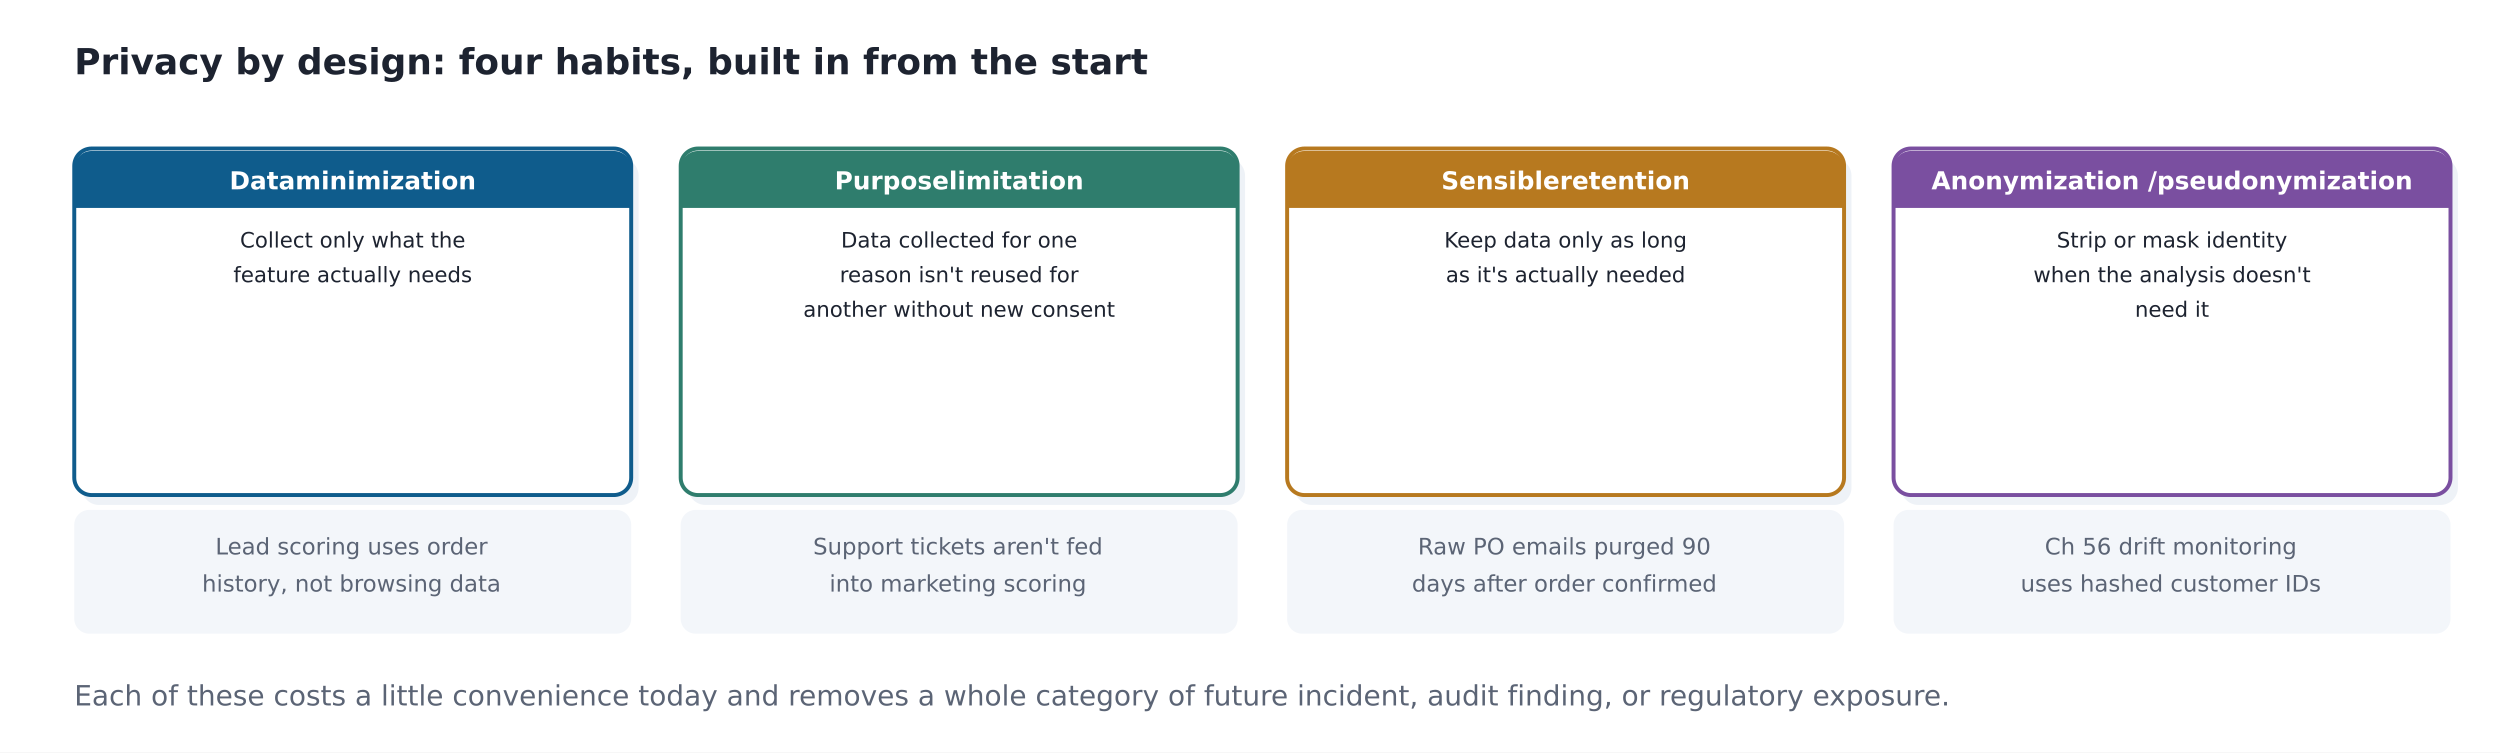
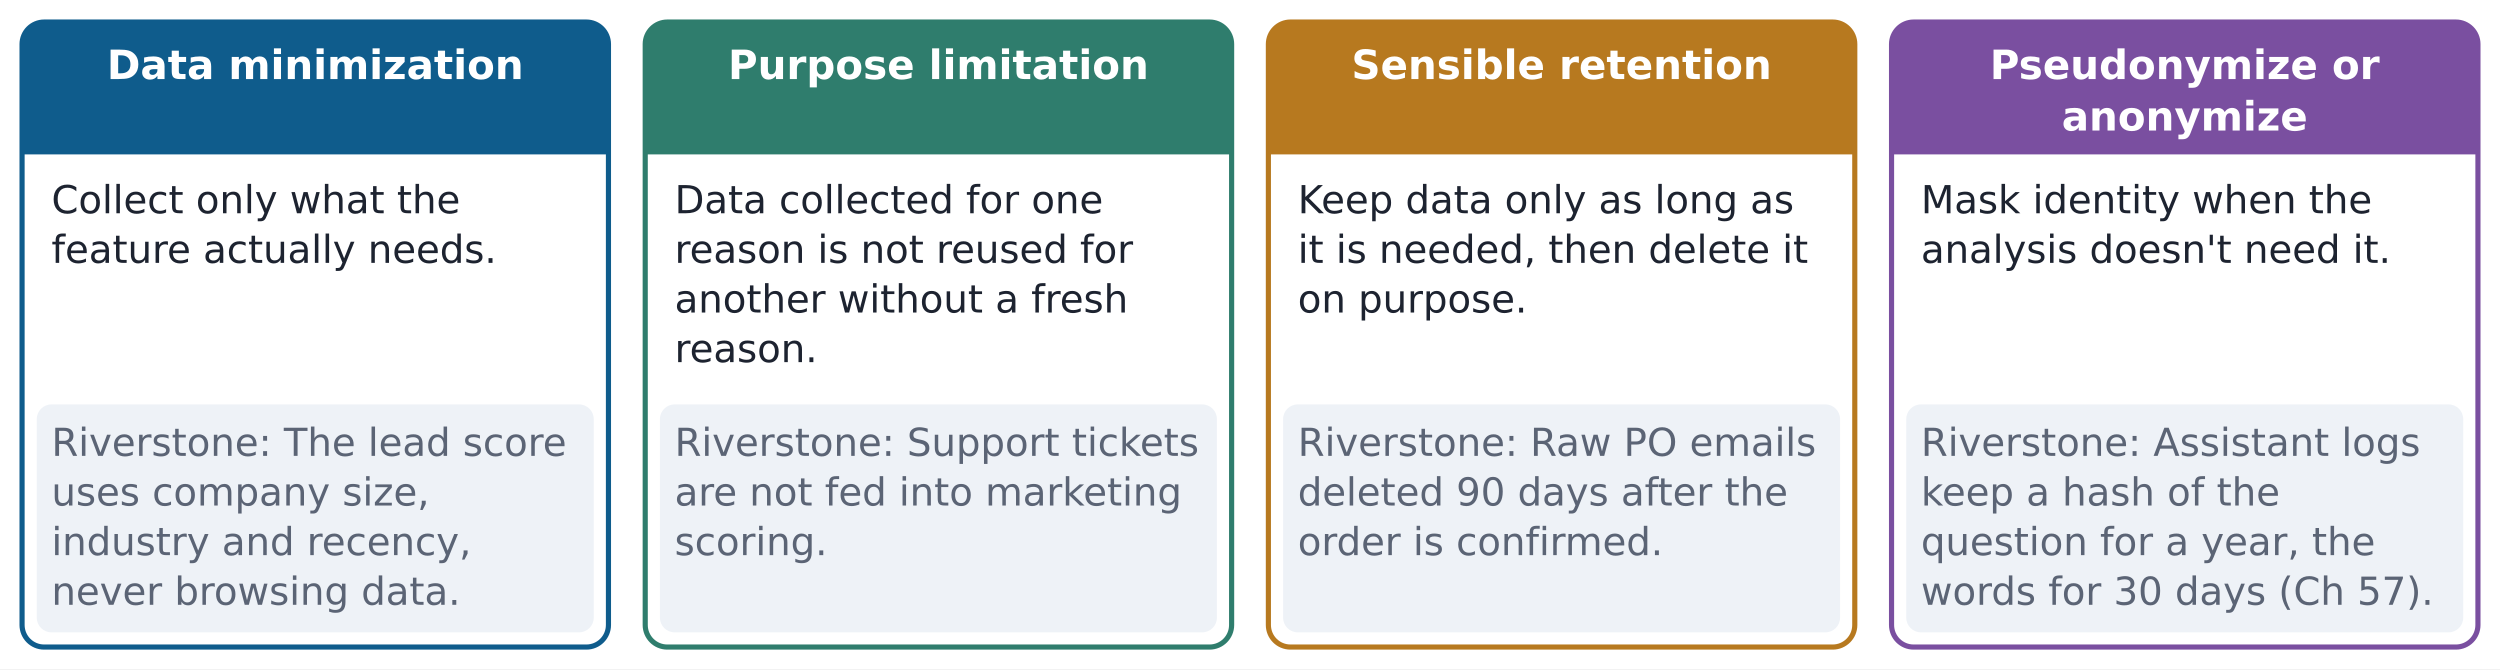
- <svg xmlns="http://www.w3.org/2000/svg" width="1010" height="304" viewBox="0 0 1010 304" font-family="DejaVu Sans, Arial, sans-serif">
-   <rect width="1010" height="304" fill="#ffffff" />
-   <text x="30" y="30" font-size="14.5" fill="#1d2330" font-weight="bold" text-anchor="start" font-family="Poppins, DejaVu Sans, sans-serif">Privacy by design: four habits, built in from the start</text>
-   <rect x="33" y="64" width="225" height="140" rx="7" fill="#eef2f7" stroke="none" stroke-width="1" />
-   <rect x="30" y="60" width="225" height="140" rx="7" fill="#fff" stroke="#0f5c8c" stroke-width="1.6" />
-   <path d="M30,68 a7,7 0 0 1 7,-7 H248 a7,7 0 0 1 7,7 V84 H30 Z" fill="#0f5c8c" />
-   <text x="142.5" y="76.5" font-size="10" fill="#fff" font-weight="bold" text-anchor="middle" font-family="Poppins, DejaVu Sans, sans-serif">Data
- minimization</text>
-   <text x="142.5" y="100" font-size="8.6" fill="#1d2330" font-weight="normal" text-anchor="middle">Collect only what the</text>
-   <text x="142.5" y="114" font-size="8.6" fill="#1d2330" font-weight="normal" text-anchor="middle">feature actually needs</text>
-   <rect x="30" y="206" width="225" height="50" rx="6" fill="#f3f6fa" stroke="none" stroke-width="1" />
-   <text x="142" y="224" font-size="9.2" fill="#5b6475" font-weight="normal" text-anchor="middle">Lead scoring uses order</text>
-   <text x="142" y="239" font-size="9.2" fill="#5b6475" font-weight="normal" text-anchor="middle">history, not browsing data</text>
-   <rect x="278" y="64" width="225" height="140" rx="7" fill="#eef2f7" stroke="none" stroke-width="1" />
-   <rect x="275" y="60" width="225" height="140" rx="7" fill="#fff" stroke="#2f7d6d" stroke-width="1.6" />
-   <path d="M275,68 a7,7 0 0 1 7,-7 H493 a7,7 0 0 1 7,7 V84 H275 Z" fill="#2f7d6d" />
-   <text x="387.5" y="76.5" font-size="10" fill="#fff" font-weight="bold" text-anchor="middle" font-family="Poppins, DejaVu Sans, sans-serif">Purpose
- limitation</text>
-   <text x="387.5" y="100" font-size="8.6" fill="#1d2330" font-weight="normal" text-anchor="middle">Data collected for one</text>
-   <text x="387.5" y="114" font-size="8.6" fill="#1d2330" font-weight="normal" text-anchor="middle">reason isn't reused for</text>
-   <text x="387.5" y="128" font-size="8.6" fill="#1d2330" font-weight="normal" text-anchor="middle">another without new consent</text>
-   <rect x="275" y="206" width="225" height="50" rx="6" fill="#f3f6fa" stroke="none" stroke-width="1" />
-   <text x="387" y="224" font-size="9.2" fill="#5b6475" font-weight="normal" text-anchor="middle">Support tickets aren't fed</text>
-   <text x="387" y="239" font-size="9.2" fill="#5b6475" font-weight="normal" text-anchor="middle">into marketing scoring</text>
-   <rect x="523" y="64" width="225" height="140" rx="7" fill="#eef2f7" stroke="none" stroke-width="1" />
-   <rect x="520" y="60" width="225" height="140" rx="7" fill="#fff" stroke="#b7791f" stroke-width="1.6" />
-   <path d="M520,68 a7,7 0 0 1 7,-7 H738 a7,7 0 0 1 7,7 V84 H520 Z" fill="#b7791f" />
-   <text x="632.5" y="76.5" font-size="10" fill="#fff" font-weight="bold" text-anchor="middle" font-family="Poppins, DejaVu Sans, sans-serif">Sensible
- retention</text>
-   <text x="632.5" y="100" font-size="8.6" fill="#1d2330" font-weight="normal" text-anchor="middle">Keep data only as long</text>
-   <text x="632.5" y="114" font-size="8.6" fill="#1d2330" font-weight="normal" text-anchor="middle">as it's actually needed</text>
-   <rect x="520" y="206" width="225" height="50" rx="6" fill="#f3f6fa" stroke="none" stroke-width="1" />
-   <text x="632" y="224" font-size="9.2" fill="#5b6475" font-weight="normal" text-anchor="middle">Raw PO emails purged 90</text>
-   <text x="632" y="239" font-size="9.2" fill="#5b6475" font-weight="normal" text-anchor="middle">days after order confirmed</text>
-   <rect x="768" y="64" width="225" height="140" rx="7" fill="#eef2f7" stroke="none" stroke-width="1" />
-   <rect x="765" y="60" width="225" height="140" rx="7" fill="#fff" stroke="#7a4fa0" stroke-width="1.6" />
-   <path d="M765,68 a7,7 0 0 1 7,-7 H983 a7,7 0 0 1 7,7 V84 H765 Z" fill="#7a4fa0" />
-   <text x="877.5" y="76.5" font-size="10" fill="#fff" font-weight="bold" text-anchor="middle" font-family="Poppins, DejaVu Sans, sans-serif">Anonymization /
- pseudonymization</text>
-   <text x="877.5" y="100" font-size="8.6" fill="#1d2330" font-weight="normal" text-anchor="middle">Strip or mask identity</text>
-   <text x="877.5" y="114" font-size="8.6" fill="#1d2330" font-weight="normal" text-anchor="middle">when the analysis doesn't</text>
-   <text x="877.5" y="128" font-size="8.6" fill="#1d2330" font-weight="normal" text-anchor="middle">need it</text>
-   <rect x="765" y="206" width="225" height="50" rx="6" fill="#f3f6fa" stroke="none" stroke-width="1" />
-   <text x="877" y="224" font-size="9.2" fill="#5b6475" font-weight="normal" text-anchor="middle">Ch 56 drift monitoring</text>
-   <text x="877" y="239" font-size="9.2" fill="#5b6475" font-weight="normal" text-anchor="middle">uses hashed customer IDs</text>
-   <text x="30" y="285" font-size="11.3" fill="#5b6475" font-weight="normal" text-anchor="start">Each of these costs a little convenience today and removes a whole category of future incident, audit finding, or regulatory exposure.</text>
+ <svg xmlns="http://www.w3.org/2000/svg" width="680" height="182.0" viewBox="0 0 680 182.0" font-family="DejaVu Sans, Arial, sans-serif">
+   <rect width="680" height="182.0" fill="#ffffff" />
+   <rect x="6.0" y="6" width="159.5" height="170.0" rx="6" fill="#fff" stroke="#0f5c8c" stroke-width="1.4" />
+   <path d="M6.0,12 a6,6 0 0 1 6,-6 H159.5 a6,6 0 0 1 6,6 V42 H6.0 Z" fill="#0f5c8c" />
+   <text x="85.75" y="21.5" font-size="11" fill="#fff" font-weight="bold" text-anchor="middle">Data minimization</text>
+   <text x="14.0" y="58.0" font-size="10.5" fill="#1d2330" font-weight="normal" text-anchor="start">Collect only what the</text>
+   <text x="14.0" y="71.5" font-size="10.5" fill="#1d2330" font-weight="normal" text-anchor="start">feature actually needs.</text>
+   <rect x="10.0" y="110.0" width="151.5" height="62.0" rx="4" fill="#eef2f7" stroke="none" stroke-width="1" />
+   <text x="14.0" y="124.0" font-size="10.5" fill="#5b6475" font-weight="normal" text-anchor="start">Riverstone: The lead score</text>
+   <text x="14.0" y="137.5" font-size="10.5" fill="#5b6475" font-weight="normal" text-anchor="start">uses company size,</text>
+   <text x="14.0" y="151.0" font-size="10.5" fill="#5b6475" font-weight="normal" text-anchor="start">industry and recency,</text>
+   <text x="14.0" y="164.5" font-size="10.5" fill="#5b6475" font-weight="normal" text-anchor="start">never browsing data.</text>
+   <rect x="175.5" y="6" width="159.5" height="170.0" rx="6" fill="#fff" stroke="#2f7d6d" stroke-width="1.4" />
+   <path d="M175.5,12 a6,6 0 0 1 6,-6 H329.0 a6,6 0 0 1 6,6 V42 H175.5 Z" fill="#2f7d6d" />
+   <text x="255.25" y="21.5" font-size="11" fill="#fff" font-weight="bold" text-anchor="middle">Purpose limitation</text>
+   <text x="183.5" y="58.0" font-size="10.5" fill="#1d2330" font-weight="normal" text-anchor="start">Data collected for one</text>
+   <text x="183.5" y="71.5" font-size="10.5" fill="#1d2330" font-weight="normal" text-anchor="start">reason is not reused for</text>
+   <text x="183.5" y="85.0" font-size="10.5" fill="#1d2330" font-weight="normal" text-anchor="start">another without a fresh</text>
+   <text x="183.5" y="98.5" font-size="10.5" fill="#1d2330" font-weight="normal" text-anchor="start">reason.</text>
+   <rect x="179.5" y="110.0" width="151.5" height="62.0" rx="4" fill="#eef2f7" stroke="none" stroke-width="1" />
+   <text x="183.5" y="124.0" font-size="10.5" fill="#5b6475" font-weight="normal" text-anchor="start">Riverstone: Support tickets</text>
+   <text x="183.5" y="137.5" font-size="10.5" fill="#5b6475" font-weight="normal" text-anchor="start">are not fed into marketing</text>
+   <text x="183.5" y="151.0" font-size="10.5" fill="#5b6475" font-weight="normal" text-anchor="start">scoring.</text>
+   <rect x="345.0" y="6" width="159.5" height="170.0" rx="6" fill="#fff" stroke="#b7791f" stroke-width="1.4" />
+   <path d="M345.0,12 a6,6 0 0 1 6,-6 H498.5 a6,6 0 0 1 6,6 V42 H345.0 Z" fill="#b7791f" />
+   <text x="424.75" y="21.5" font-size="11" fill="#fff" font-weight="bold" text-anchor="middle">Sensible retention</text>
+   <text x="353.0" y="58.0" font-size="10.5" fill="#1d2330" font-weight="normal" text-anchor="start">Keep data only as long as</text>
+   <text x="353.0" y="71.5" font-size="10.5" fill="#1d2330" font-weight="normal" text-anchor="start">it is needed, then delete it</text>
+   <text x="353.0" y="85.0" font-size="10.5" fill="#1d2330" font-weight="normal" text-anchor="start">on purpose.</text>
+   <rect x="349.0" y="110.0" width="151.5" height="62.0" rx="4" fill="#eef2f7" stroke="none" stroke-width="1" />
+   <text x="353.0" y="124.0" font-size="10.5" fill="#5b6475" font-weight="normal" text-anchor="start">Riverstone: Raw PO emails</text>
+   <text x="353.0" y="137.5" font-size="10.5" fill="#5b6475" font-weight="normal" text-anchor="start">deleted 90 days after the</text>
+   <text x="353.0" y="151.0" font-size="10.5" fill="#5b6475" font-weight="normal" text-anchor="start">order is confirmed.</text>
+   <rect x="514.5" y="6" width="159.5" height="170.0" rx="6" fill="#fff" stroke="#7a4fa0" stroke-width="1.4" />
+   <path d="M514.5,12 a6,6 0 0 1 6,-6 H668.0 a6,6 0 0 1 6,6 V42 H514.5 Z" fill="#7a4fa0" />
+   <text x="594.25" y="21.5" font-size="11" fill="#fff" font-weight="bold" text-anchor="middle">Pseudonymize or</text>
+   <text x="594.25" y="35.5" font-size="11" fill="#fff" font-weight="bold" text-anchor="middle">anonymize</text>
+   <text x="522.5" y="58.0" font-size="10.5" fill="#1d2330" font-weight="normal" text-anchor="start">Mask identity when the</text>
+   <text x="522.5" y="71.5" font-size="10.5" fill="#1d2330" font-weight="normal" text-anchor="start">analysis doesn't need it.</text>
+   <rect x="518.5" y="110.0" width="151.5" height="62.0" rx="4" fill="#eef2f7" stroke="none" stroke-width="1" />
+   <text x="522.5" y="124.0" font-size="10.5" fill="#5b6475" font-weight="normal" text-anchor="start">Riverstone: Assistant logs</text>
+   <text x="522.5" y="137.5" font-size="10.5" fill="#5b6475" font-weight="normal" text-anchor="start">keep a hash of the</text>
+   <text x="522.5" y="151.0" font-size="10.5" fill="#5b6475" font-weight="normal" text-anchor="start">question for a year, the</text>
+   <text x="522.5" y="164.5" font-size="10.5" fill="#5b6475" font-weight="normal" text-anchor="start">words for 30 days (Ch 57).</text>
</svg>
